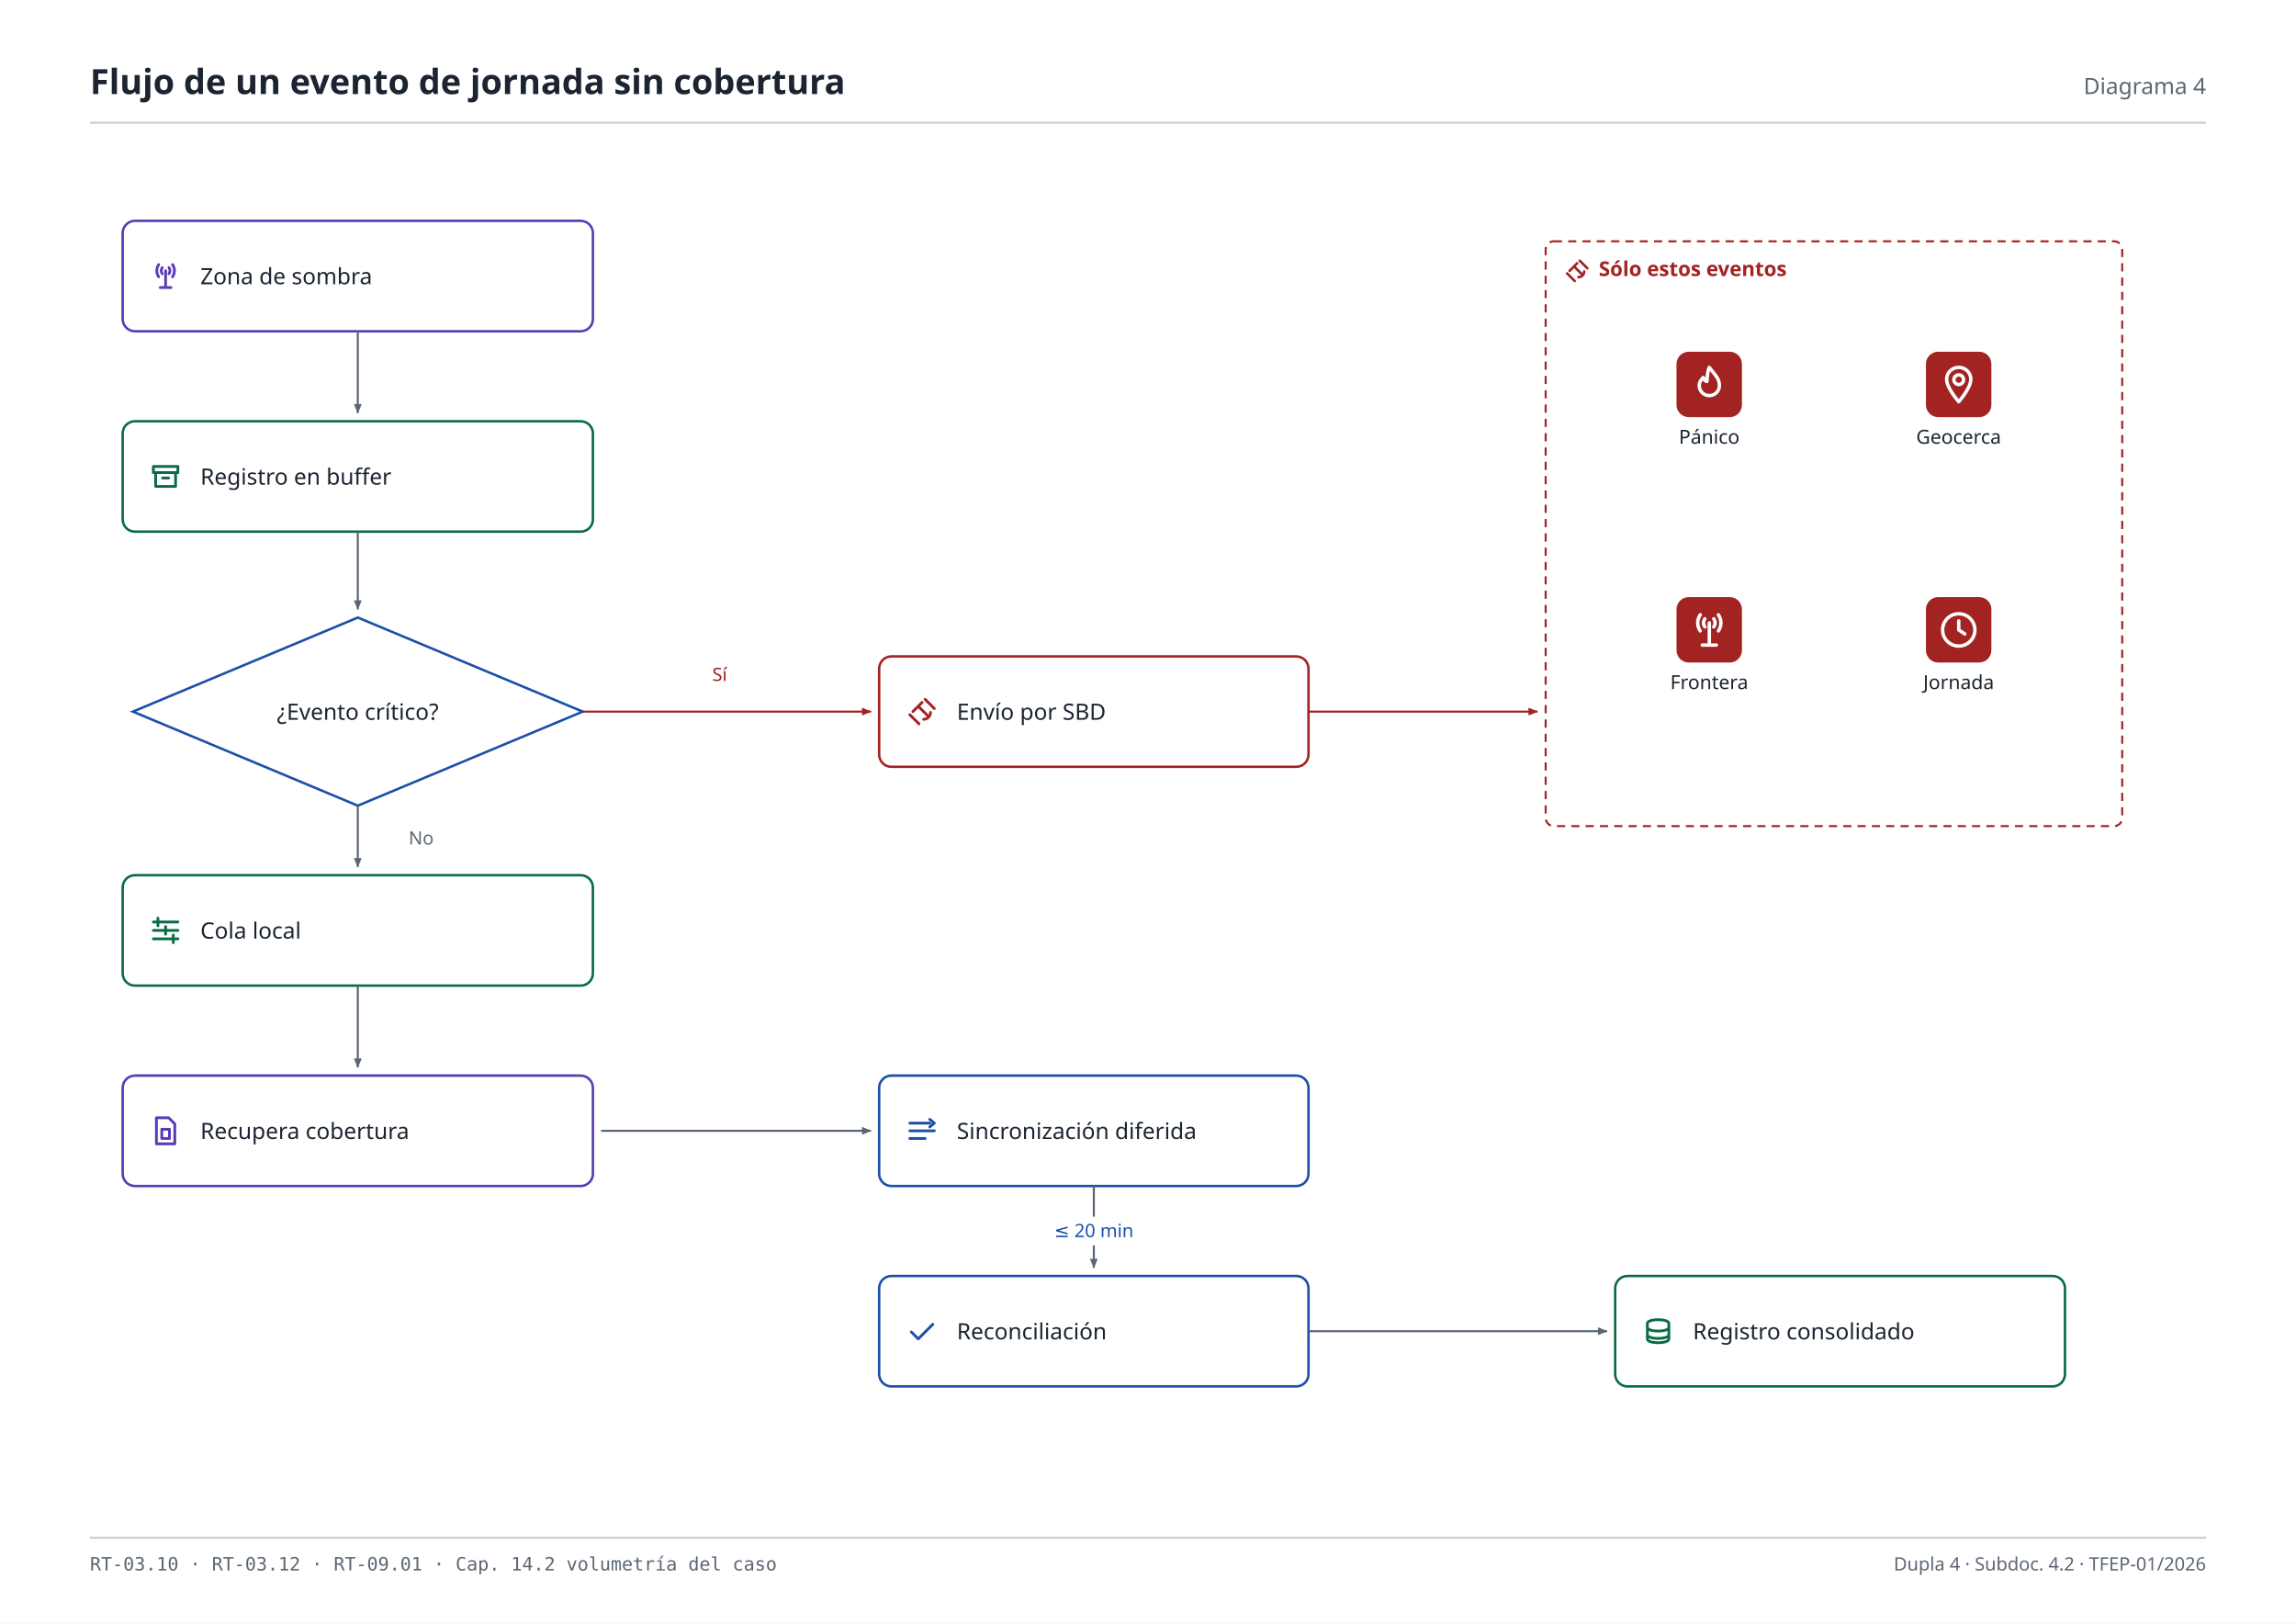
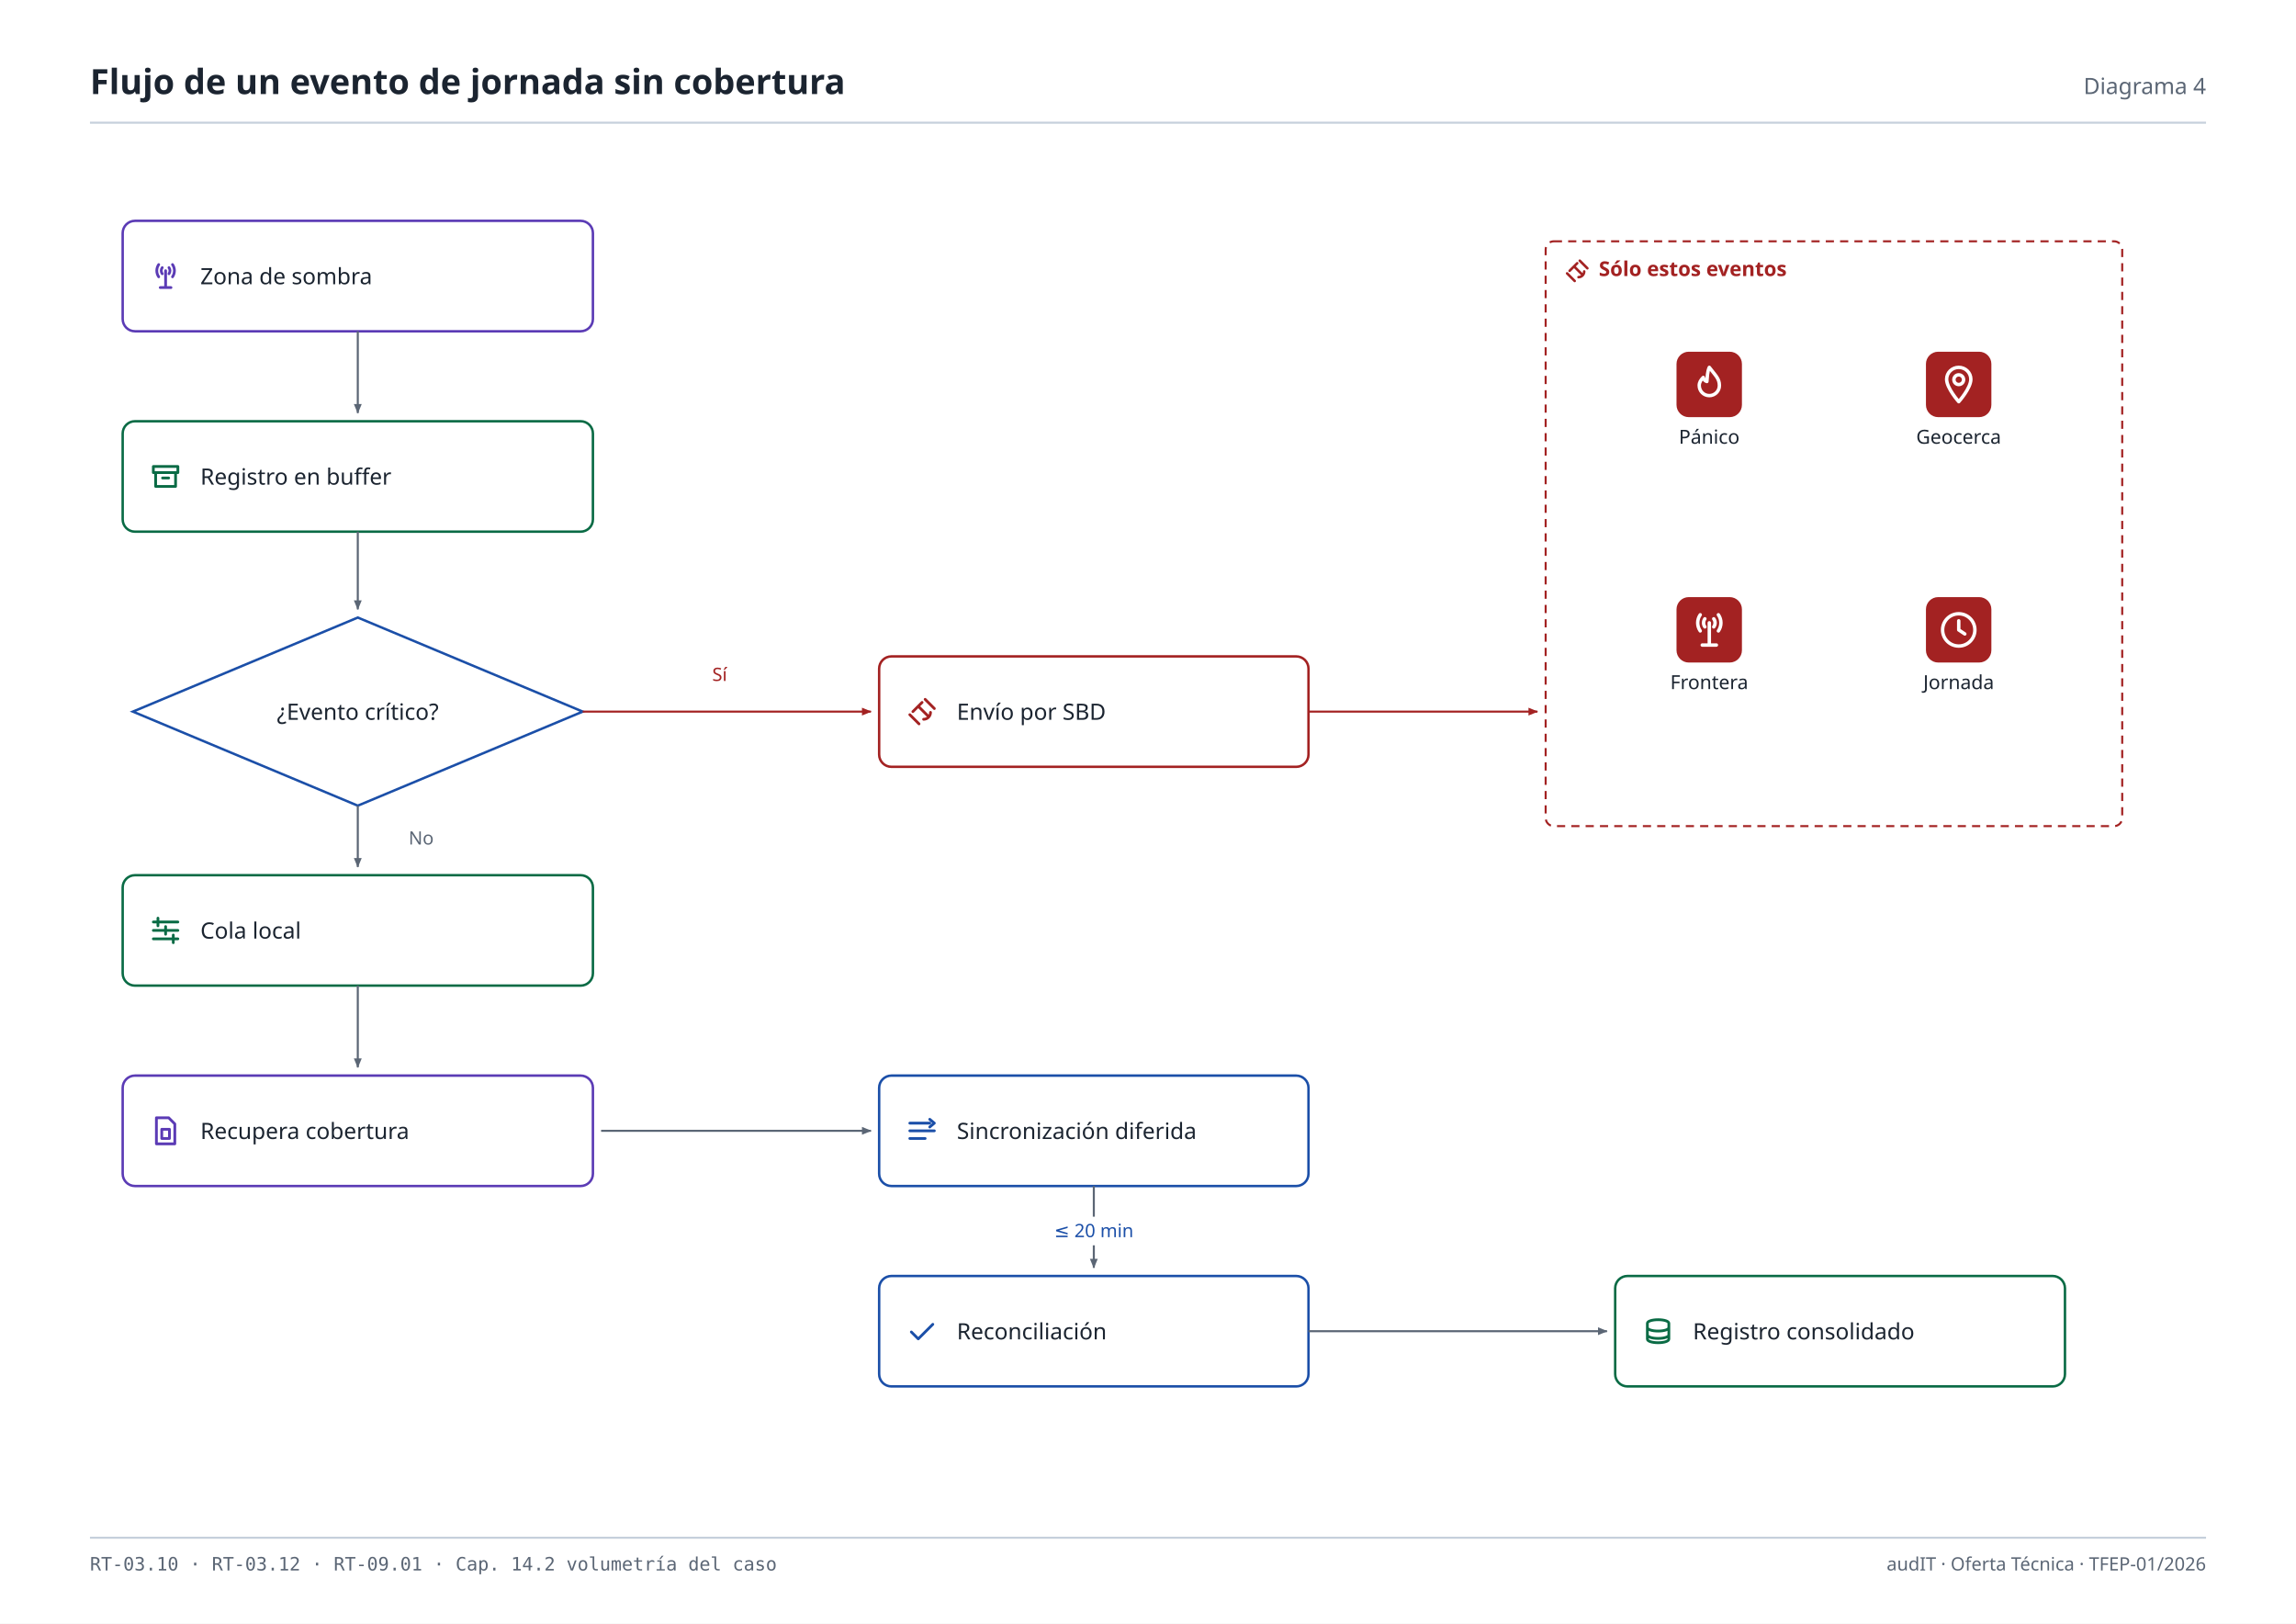
<svg xmlns="http://www.w3.org/2000/svg" width="1123" height="794" viewBox="0 0 1123 794">
  <defs>
+     <marker id="a5B6675" viewBox="0 0 10 10" refX="8" refY="5" markerWidth="5.5" markerHeight="5.5" orient="auto-start-reverse">
+       <path d="M0,1.5 L8.5,5 L0,8.5 z" fill="#5B6675" />
+     </marker>
+     <marker id="b5B6675" viewBox="0 0 10 10" refX="2" refY="5" markerWidth="5.5" markerHeight="5.5" orient="auto">
+       <path d="M8.5,1.5 L0,5 L8.5,8.5 z" fill="#5B6675" />
+     </marker>
    <marker id="aA32222" viewBox="0 0 10 10" refX="8" refY="5" markerWidth="5.5" markerHeight="5.5" orient="auto-start-reverse">
      <path d="M0,1.5 L8.5,5 L0,8.5 z" fill="#A32222" />
    </marker>
    <marker id="bA32222" viewBox="0 0 10 10" refX="2" refY="5" markerWidth="5.5" markerHeight="5.5" orient="auto">
      <path d="M8.5,1.5 L0,5 L8.5,8.5 z" fill="#A32222" />
-     </marker>
-     <marker id="a5B6675" viewBox="0 0 10 10" refX="8" refY="5" markerWidth="5.5" markerHeight="5.5" orient="auto-start-reverse">
-       <path d="M0,1.5 L8.5,5 L0,8.5 z" fill="#5B6675" />
-     </marker>
-     <marker id="b5B6675" viewBox="0 0 10 10" refX="2" refY="5" markerWidth="5.5" markerHeight="5.5" orient="auto">
-       <path d="M8.5,1.5 L0,5 L8.5,8.5 z" fill="#5B6675" />
    </marker>
    <marker id="a1B4FA8" viewBox="0 0 10 10" refX="8" refY="5" markerWidth="5.5" markerHeight="5.5" orient="auto-start-reverse">
      <path d="M0,1.5 L8.5,5 L0,8.5 z" fill="#1B4FA8" />
    </marker>
    <marker id="b1B4FA8" viewBox="0 0 10 10" refX="2" refY="5" markerWidth="5.5" markerHeight="5.5" orient="auto">
      <path d="M8.5,1.5 L0,5 L8.5,8.5 z" fill="#1B4FA8" />
    </marker>
  </defs>
  <rect width="1123" height="794" fill="#FFFFFF" />
  <text x="44" y="46" font-family="'IBM Plex Sans','Noto Sans',system-ui,sans-serif" font-size="17" font-weight="600" fill="#1B2430">Flujo de un evento de jornada sin cobertura</text>
  <text x="1079" y="46" font-family="'IBM Plex Sans','Noto Sans',system-ui,sans-serif" font-size="11" fill="#5B6675" text-anchor="end">Diagrama 4</text>
  <line x1="44" y1="60" x2="1079" y2="60" stroke="#C6D0DC" stroke-width="1" />
  <rect x="60" y="108" width="230" height="54" rx="6" fill="#FFFFFF" stroke="#5B3BB5" stroke-width="1.2" />
  <g transform="translate(72,126.0) scale(0.75)" fill="none" stroke="#5B3BB5" stroke-width="1.8" stroke-linecap="round" stroke-linejoin="round">
    <path d="M12 8.5v11M7.5 4.5a7 7 0 0 0 0 8M16.5 4.5a7 7 0 0 1 0 8M9.8 6.5a3.4 3.4 0 0 0 0 4M14.2 6.5a3.4 3.4 0 0 1 0 4M8.5 19.5h7" />
  </g>
  <text x="98" y="139.0" font-family="'IBM Plex Sans','Noto Sans',system-ui,sans-serif" font-size="11" fill="#1B2430">Zona de sombra</text>
  <rect x="60" y="206" width="230" height="54" rx="6" fill="#FFFFFF" stroke="#0A6B45" stroke-width="1.2" />
  <g transform="translate(72,224.0) scale(0.75)" fill="none" stroke="#0A6B45" stroke-width="1.8" stroke-linecap="round" stroke-linejoin="round">
    <path d="M4 5.5h16v4H4zM5.5 9.5v9h13v-9M10 13h4" />
  </g>
  <text x="98" y="237.0" font-family="'IBM Plex Sans','Noto Sans',system-ui,sans-serif" font-size="11" fill="#1B2430">Registro en buffer</text>
  <path d="M175,162 L175,202" fill="none" stroke="#5B6675" stroke-width="1" marker-end="url(#a5B6675)" />
  <path d="M175,302 L285,348 L175,394 L65,348 z" fill="#FFFFFF" stroke="#1B4FA8" stroke-width="1.2" />
  <text x="175" y="352" font-family="'IBM Plex Sans','Noto Sans',system-ui,sans-serif" font-size="11" fill="#1B2430" text-anchor="middle">¿Evento crítico?</text>
  <path d="M175,260 L175,298" fill="none" stroke="#5B6675" stroke-width="1" marker-end="url(#a5B6675)" />
  <rect x="430" y="321" width="210" height="54" rx="6" fill="#FFFFFF" stroke="#A32222" stroke-width="1.2" />
  <g transform="translate(442,339.0) scale(0.75)" fill="none" stroke="#A32222" stroke-width="1.8" stroke-linecap="round" stroke-linejoin="round">
    <path d="M6 12 12 6M4 14l6 6M14 4l6 6M9.5 8.5 15.5 14.5M13 17c2.5 0 4.5-2 4.5-4.5" />
  </g>
  <text x="468" y="352.0" font-family="'IBM Plex Sans','Noto Sans',system-ui,sans-serif" font-size="11" fill="#1B2430">Envío por SBD</text>
  <path d="M285,348 L426,348" fill="none" stroke="#A32222" stroke-width="1" marker-end="url(#aA32222)" />
  <rect x="338.1" y="323" width="27.9" height="14" fill="#FFFFFF" />
  <text x="352" y="333" font-family="'IBM Plex Sans','Noto Sans',system-ui,sans-serif" font-size="9" fill="#A32222" text-anchor="middle">Sí</text>
  <rect x="60" y="428" width="230" height="54" rx="6" fill="#FFFFFF" stroke="#0A6B45" stroke-width="1.2" />
  <g transform="translate(72,446.0) scale(0.75)" fill="none" stroke="#0A6B45" stroke-width="1.8" stroke-linecap="round" stroke-linejoin="round">
    <path d="M4 6.5h16M4 12h16M4 17.5h16M7 4v5M12 9.5v5M17 15v5" />
  </g>
  <text x="98" y="459.0" font-family="'IBM Plex Sans','Noto Sans',system-ui,sans-serif" font-size="11" fill="#1B2430">Cola local</text>
  <path d="M175,394 L175,424" fill="none" stroke="#5B6675" stroke-width="1" marker-end="url(#a5B6675)" />
  <rect x="192.1" y="403" width="27.9" height="14" fill="#FFFFFF" />
  <text x="206" y="413" font-family="'IBM Plex Sans','Noto Sans',system-ui,sans-serif" font-size="9" fill="#5B6675" text-anchor="middle">No</text>
  <rect x="60" y="526" width="230" height="54" rx="6" fill="#FFFFFF" stroke="#5B3BB5" stroke-width="1.2" />
  <g transform="translate(72,544.0) scale(0.75)" fill="none" stroke="#5B3BB5" stroke-width="1.8" stroke-linecap="round" stroke-linejoin="round">
    <path d="M6 3.5h8l4 4v13H6zM9.5 11h5v6h-5z" />
  </g>
  <text x="98" y="557.0" font-family="'IBM Plex Sans','Noto Sans',system-ui,sans-serif" font-size="11" fill="#1B2430">Recupera cobertura</text>
  <path d="M175,482 L175,522" fill="none" stroke="#5B6675" stroke-width="1" marker-end="url(#a5B6675)" />
  <rect x="430" y="526" width="210" height="54" rx="6" fill="#FFFFFF" stroke="#1B4FA8" stroke-width="1.2" />
  <g transform="translate(442,544.0) scale(0.75)" fill="none" stroke="#1B4FA8" stroke-width="1.8" stroke-linecap="round" stroke-linejoin="round">
    <path d="M4 7h13M4 12h16M4 17h10M20 7l-3-2.5M20 7l-3 2.5" />
  </g>
  <text x="468" y="557.0" font-family="'IBM Plex Sans','Noto Sans',system-ui,sans-serif" font-size="11" fill="#1B2430">Sincronización diferida</text>
  <path d="M294,553 L426,553" fill="none" stroke="#5B6675" stroke-width="1" marker-end="url(#a5B6675)" />
  <rect x="430" y="624" width="210" height="54" rx="6" fill="#FFFFFF" stroke="#1B4FA8" stroke-width="1.2" />
  <g transform="translate(442,642.0) scale(0.75)" fill="none" stroke="#1B4FA8" stroke-width="1.8" stroke-linecap="round" stroke-linejoin="round">
    <path d="M5 12.5l4.5 4.5L19 7.5" />
  </g>
  <text x="468" y="655.0" font-family="'IBM Plex Sans','Noto Sans',system-ui,sans-serif" font-size="11" fill="#1B2430">Reconciliación</text>
  <path d="M535,580 L535,620" fill="none" stroke="#5B6675" stroke-width="1" marker-end="url(#a5B6675)" />
  <rect x="506.2" y="595" width="57.6" height="14" fill="#FFFFFF" />
  <text x="535" y="605" font-family="'IBM Plex Sans','Noto Sans',system-ui,sans-serif" font-size="9" fill="#1B4FA8" text-anchor="middle">≤ 20 min</text>
  <rect x="790" y="624" width="220" height="54" rx="6" fill="#FFFFFF" stroke="#0A6B45" stroke-width="1.2" />
  <g transform="translate(802,642.0) scale(0.75)" fill="none" stroke="#0A6B45" stroke-width="1.8" stroke-linecap="round" stroke-linejoin="round">
    <path d="M12 4.5c4 0 7 1 7 2.3v10.4c0 1.3-3 2.3-7 2.3s-7-1-7-2.3V6.8C5 5.5 8 4.5 12 4.5zM5 9.6c0 1.3 3 2.3 7 2.3s7-1 7-2.3M5 14.4c0 1.3 3 2.3 7 2.3s7-1 7-2.3" />
  </g>
  <text x="828" y="655.0" font-family="'IBM Plex Sans','Noto Sans',system-ui,sans-serif" font-size="11" fill="#1B2430">Registro consolidado</text>
  <path d="M640,651 L786,651" fill="none" stroke="#5B6675" stroke-width="1" marker-end="url(#a5B6675)" />
  <rect x="756" y="118" width="282" height="286" rx="4" fill="#FFFFFF" stroke="#A32222" stroke-width="1" stroke-dasharray="4 3" />
  <g transform="translate(764,125) scale(0.62)" fill="none" stroke="#A32222" stroke-width="2" stroke-linecap="round" stroke-linejoin="round">
    <path d="M6 12 12 6M4 14l6 6M14 4l6 6M9.5 8.5 15.5 14.5M13 17c2.5 0 4.5-2 4.5-4.5" />
  </g>
  <text x="782" y="135" font-family="'IBM Plex Sans','Noto Sans',system-ui,sans-serif" font-size="10" font-weight="600" fill="#A32222">Sólo estos eventos</text>
  <rect x="820.0" y="172" width="32" height="32" rx="6" fill="#A32222" />
  <g transform="translate(824.2,176.2) scale(0.987)" fill="none" stroke="#fff" stroke-width="1.7" stroke-linecap="round" stroke-linejoin="round">
    <path d="M12 3.5c3 4 5 5.5 5 9a5 5 0 0 1-10 0c0-1.6.8-2.8 2-4 .3 1.2 1 1.8 1.8 2C11 8.5 11 5.6 12 3.5z" />
  </g>
  <text x="836" y="217" font-family="'IBM Plex Sans','Noto Sans',system-ui,sans-serif" font-size="9.5" fill="#1B2430" text-anchor="middle">Pánico</text>
  <rect x="942.0" y="172" width="32" height="32" rx="6" fill="#A32222" />
  <g transform="translate(946.2,176.2) scale(0.987)" fill="none" stroke="#fff" stroke-width="1.7" stroke-linecap="round" stroke-linejoin="round">
    <path d="M12 3.5c-3.3 0-6 2.6-6 5.9 0 4.4 6 11.1 6 11.1s6-6.7 6-11.1c0-3.3-2.7-5.9-6-5.9zM12 7.2a2.4 2.4 0 1 0 0 4.8 2.4 2.4 0 0 0 0-4.8" />
  </g>
  <text x="958" y="217" font-family="'IBM Plex Sans','Noto Sans',system-ui,sans-serif" font-size="9.5" fill="#1B2430" text-anchor="middle">Geocerca</text>
  <rect x="820.0" y="292" width="32" height="32" rx="6" fill="#A32222" />
  <g transform="translate(824.2,296.2) scale(0.987)" fill="none" stroke="#fff" stroke-width="1.7" stroke-linecap="round" stroke-linejoin="round">
    <path d="M12 8.5v11M7.5 4.5a7 7 0 0 0 0 8M16.5 4.5a7 7 0 0 1 0 8M9.8 6.5a3.4 3.4 0 0 0 0 4M14.2 6.5a3.4 3.4 0 0 1 0 4M8.5 19.5h7" />
  </g>
  <text x="836" y="337" font-family="'IBM Plex Sans','Noto Sans',system-ui,sans-serif" font-size="9.5" fill="#1B2430" text-anchor="middle">Frontera</text>
  <rect x="942.0" y="292" width="32" height="32" rx="6" fill="#A32222" />
  <g transform="translate(946.2,296.2) scale(0.987)" fill="none" stroke="#fff" stroke-width="1.7" stroke-linecap="round" stroke-linejoin="round">
    <path d="M12 4a8 8 0 1 0 0 16 8 8 0 0 0 0-16M12 7.5V12l3 2" />
  </g>
  <text x="958" y="337" font-family="'IBM Plex Sans','Noto Sans',system-ui,sans-serif" font-size="9.5" fill="#1B2430" text-anchor="middle">Jornada</text>
  <path d="M640,348 L752,348" fill="none" stroke="#A32222" stroke-width="1" marker-end="url(#aA32222)" />
  <line x1="44" y1="752" x2="1079" y2="752" stroke="#C6D0DC" stroke-width="1" />
  <text x="44" y="768" font-family="'IBM Plex Mono','DejaVu Sans Mono',monospace" font-size="9" fill="#5B6675">RT-03.10 · RT-03.12 · RT-09.01 · Cap. 14.2 volumetría del caso</text>
-   <text x="1079" y="768" font-family="'IBM Plex Sans','Noto Sans',system-ui,sans-serif" font-size="9" fill="#5B6675" text-anchor="end">Dupla 4 · Subdoc. 4.2 · TFEP-01/2026</text>
+   <text x="1079" y="768" font-family="'IBM Plex Sans','Noto Sans',system-ui,sans-serif" font-size="9" fill="#5B6675" text-anchor="end">audIT · Oferta Técnica · TFEP-01/2026</text>
</svg>
